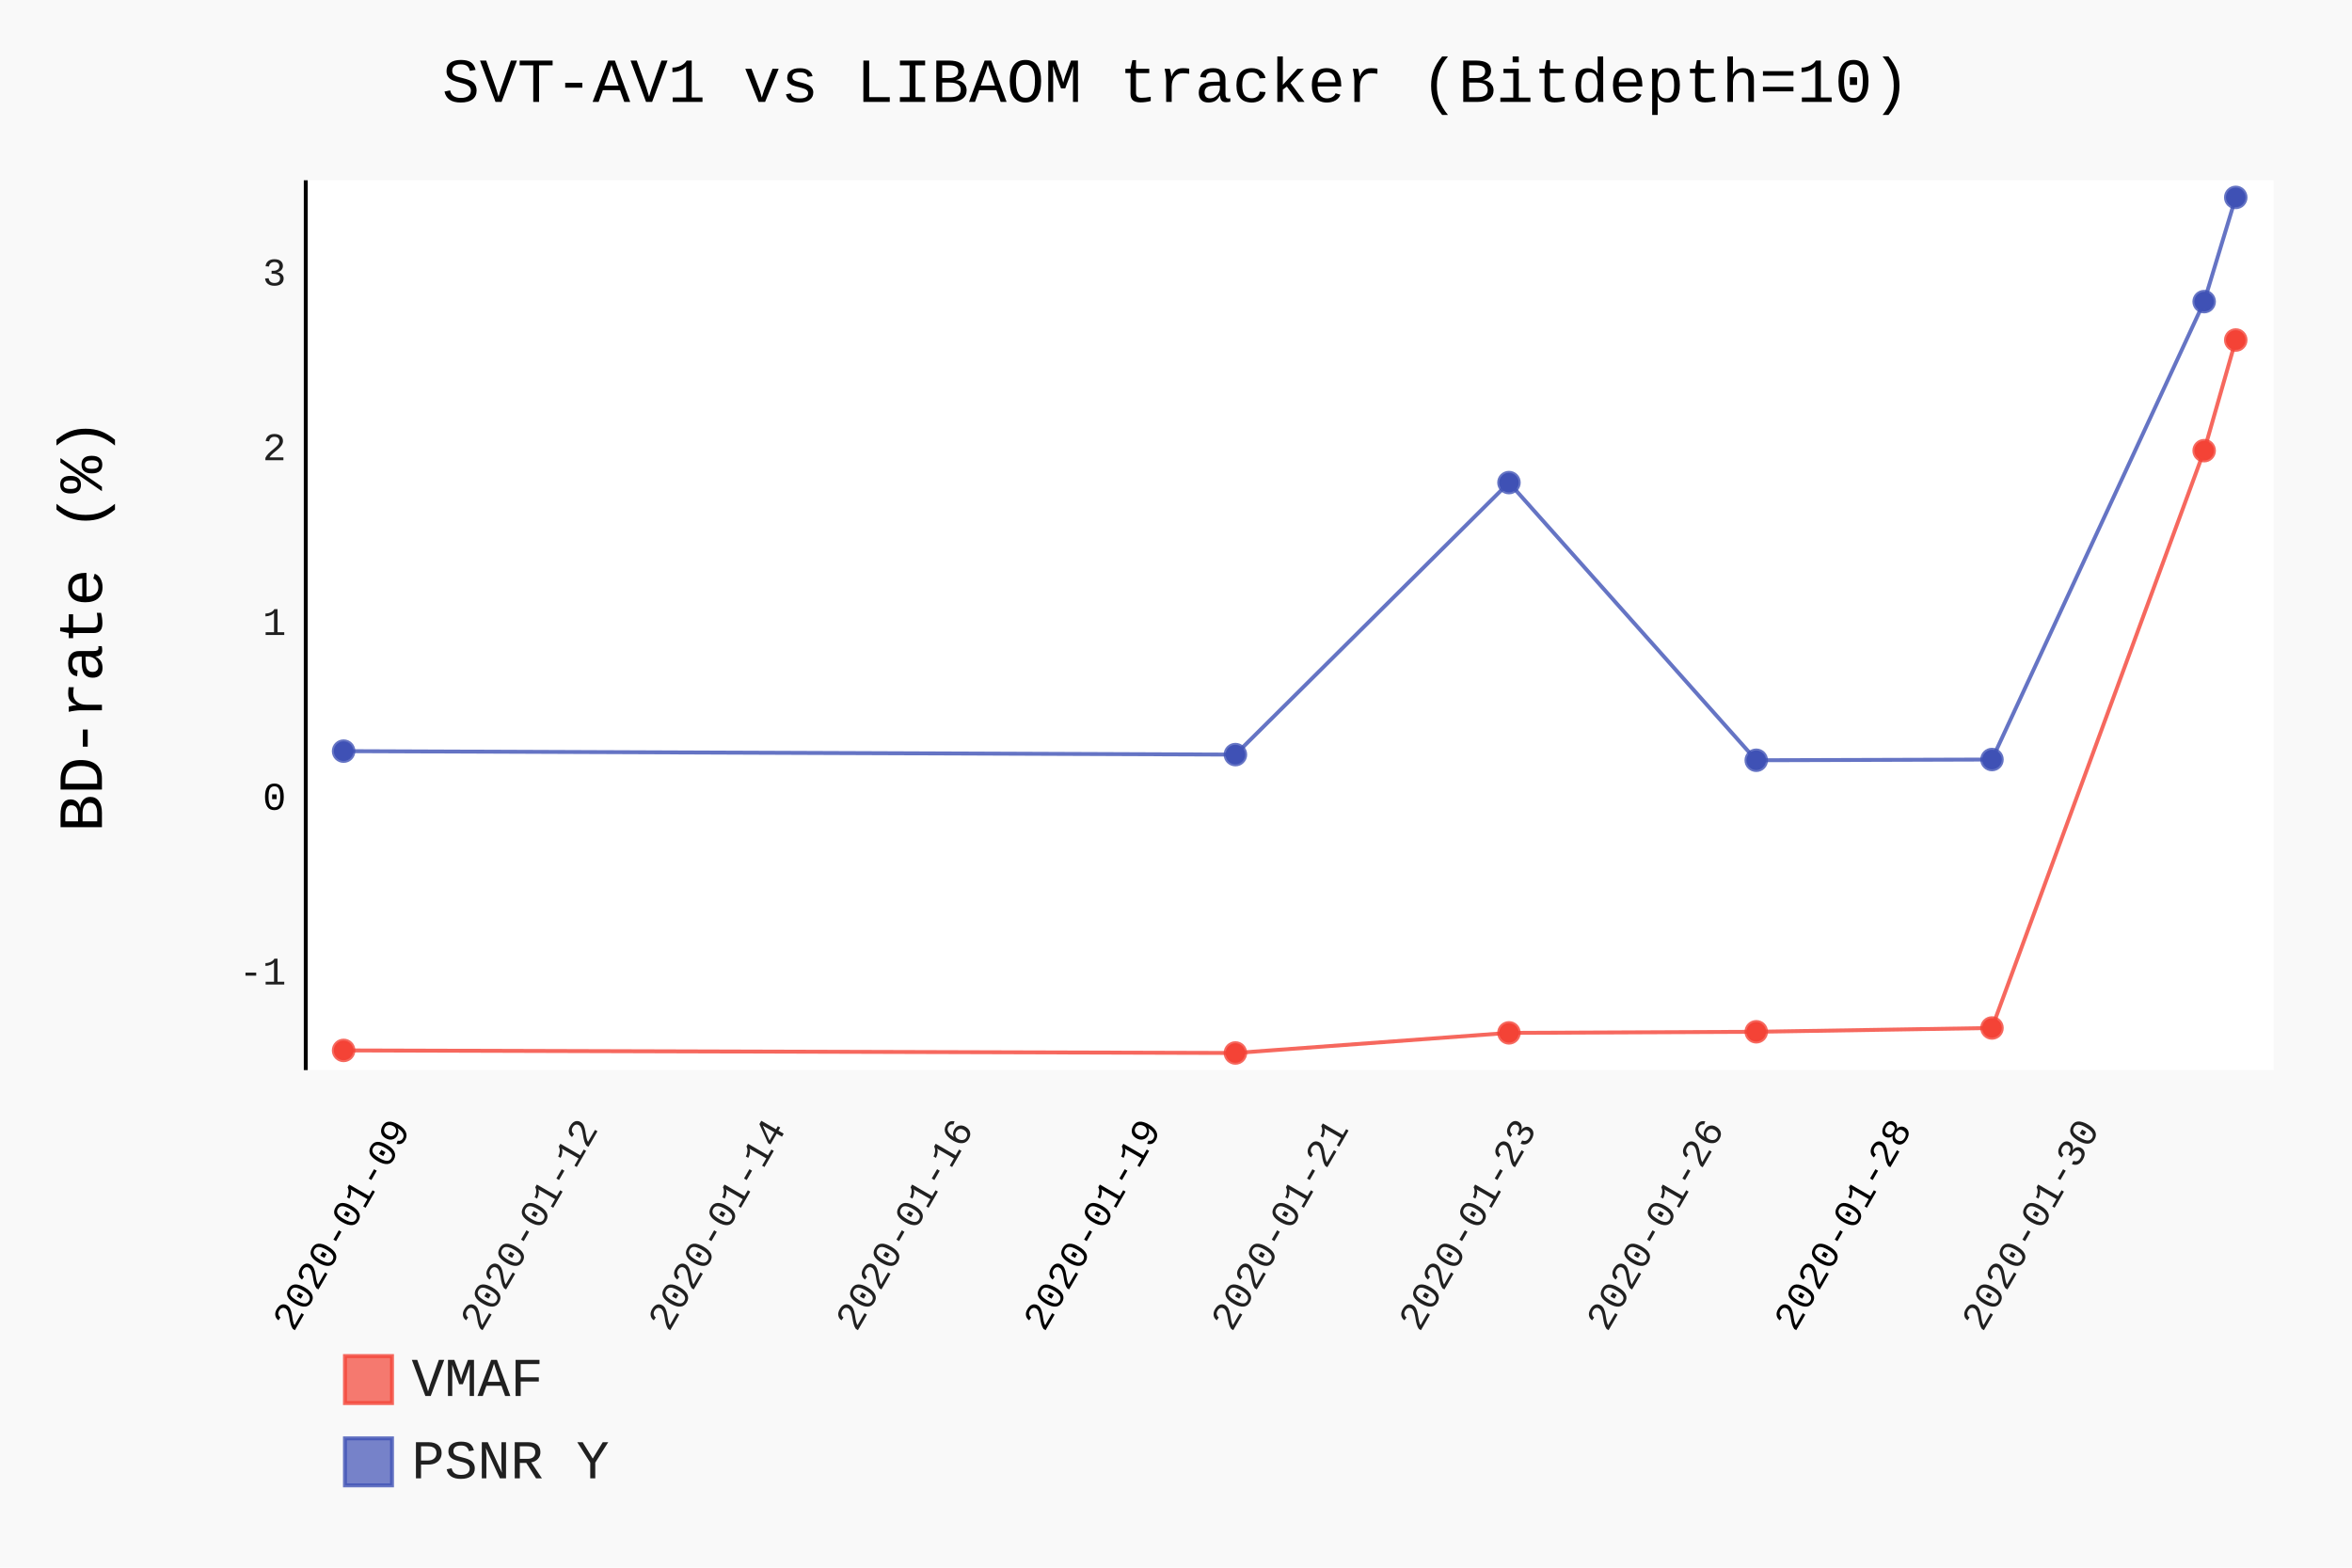
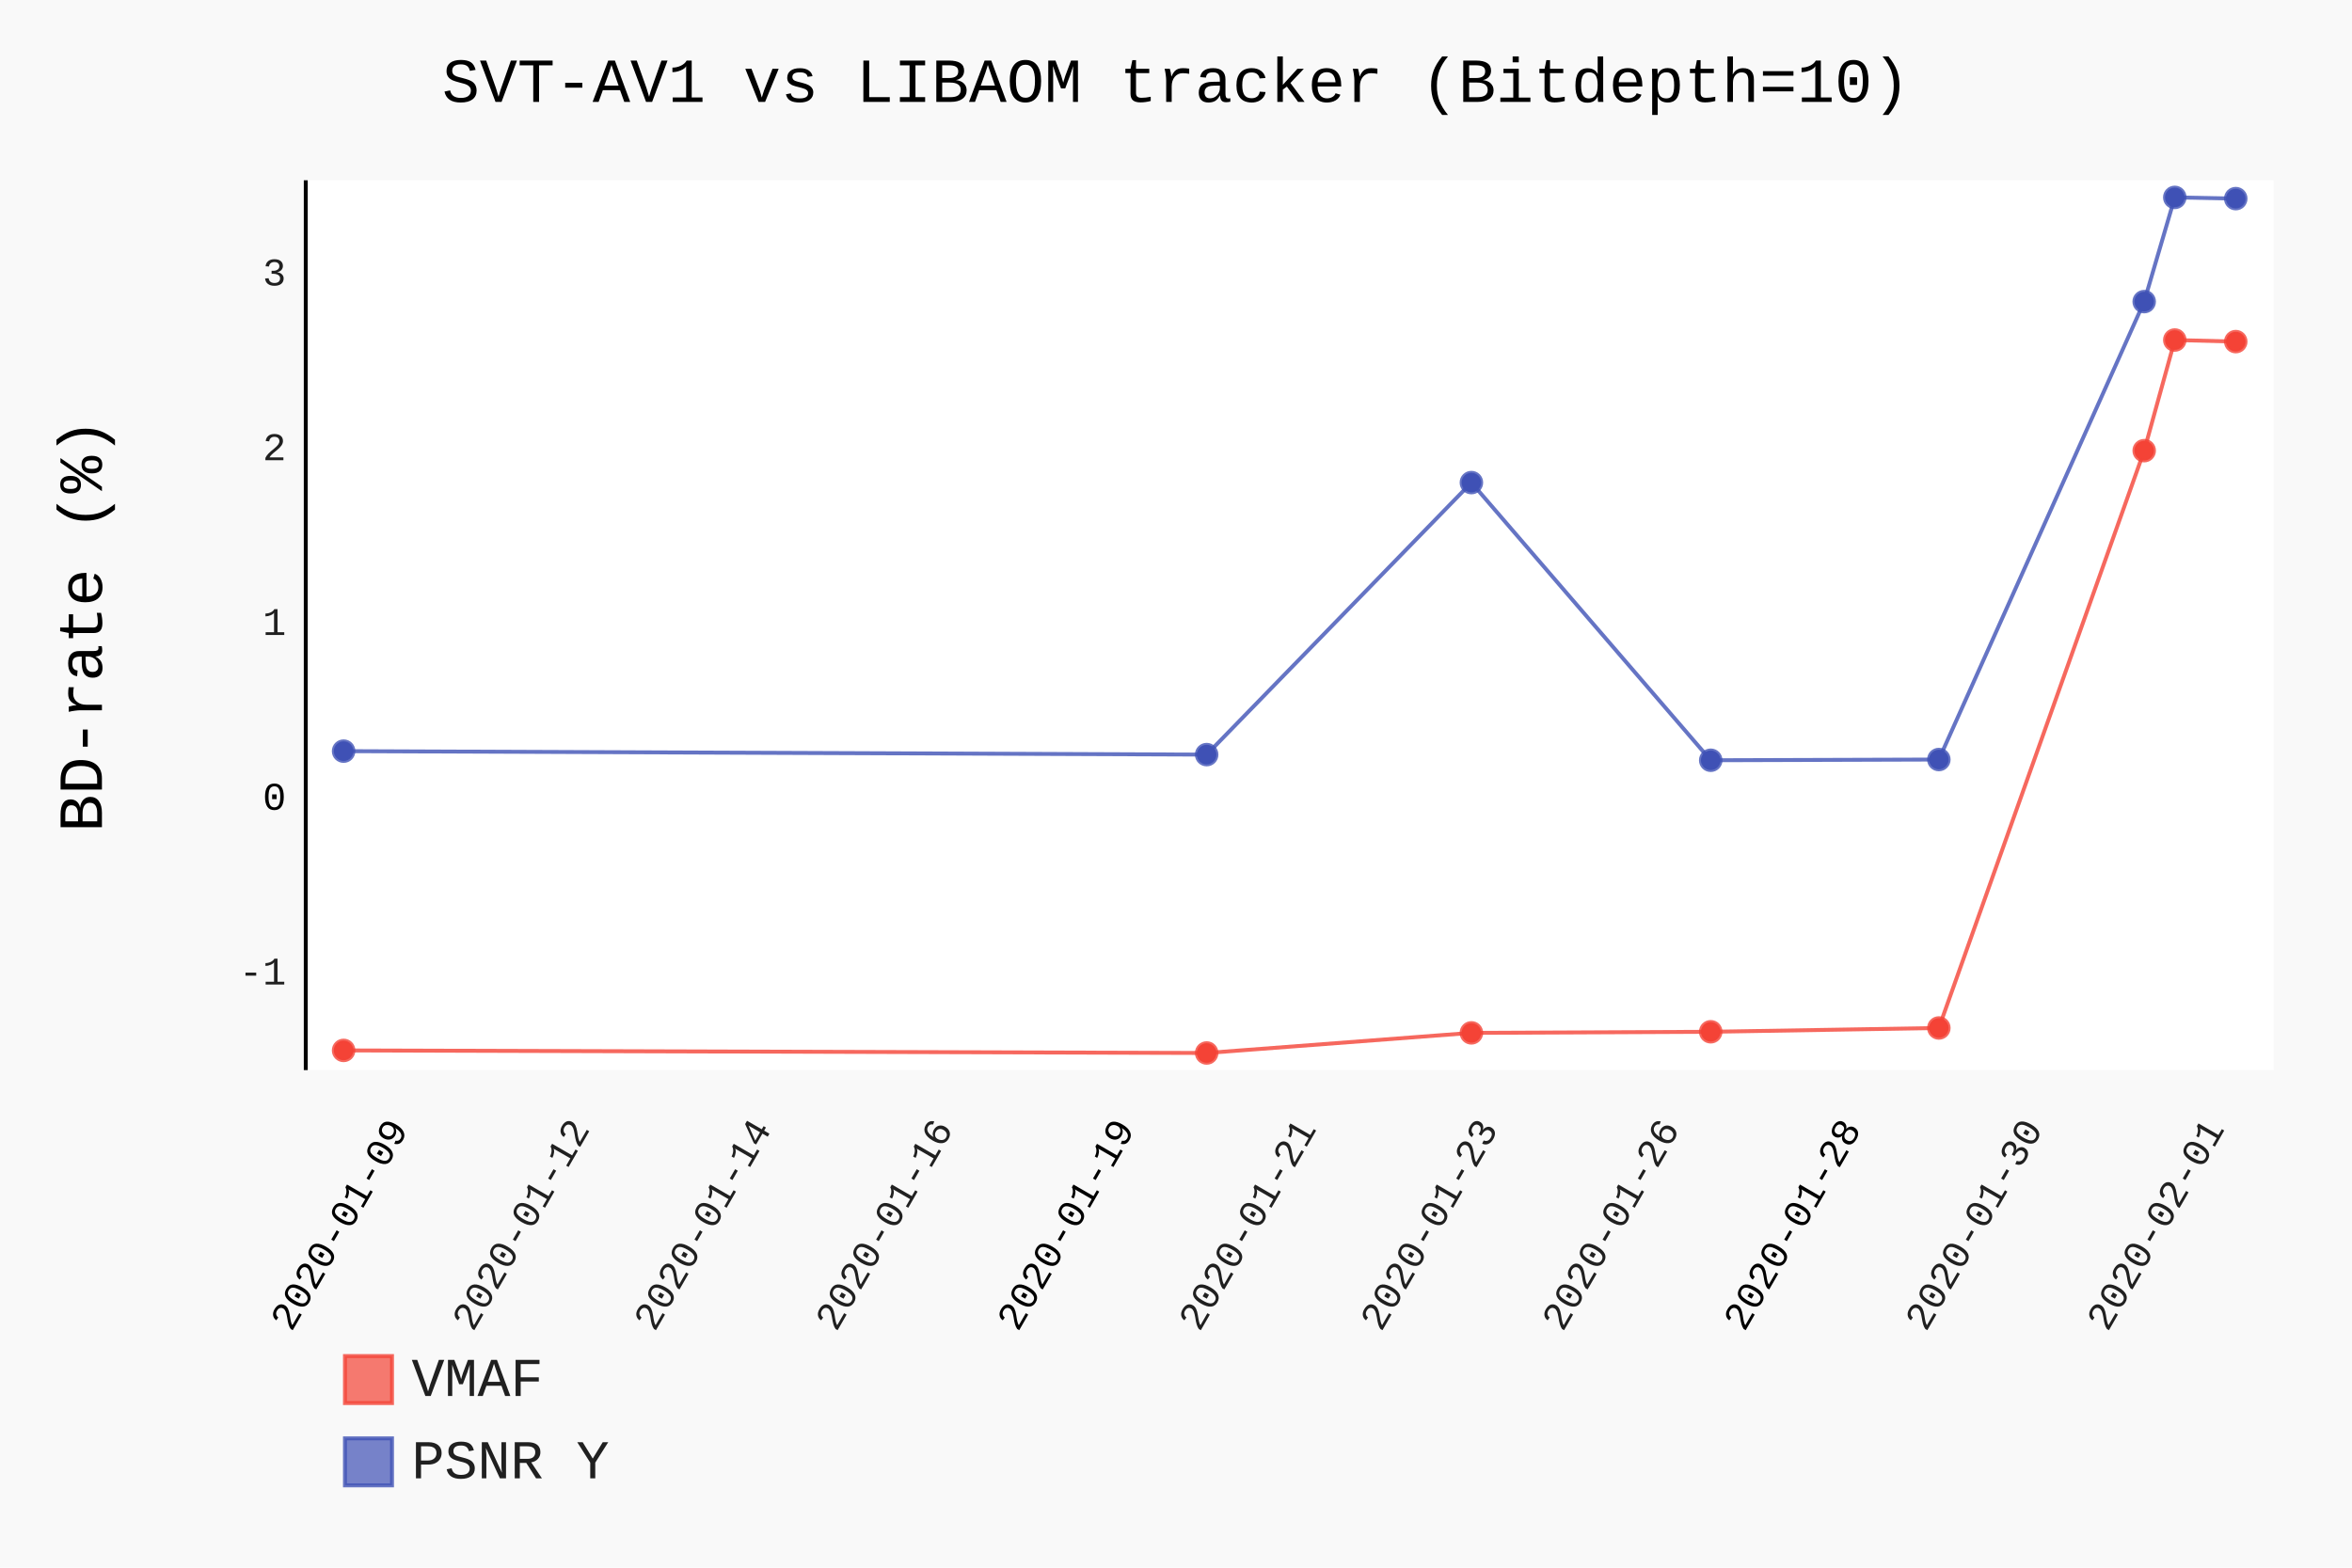
- <svg xmlns="http://www.w3.org/2000/svg" class="pygal-chart" id="chart-18df4bc6-46e8-4cbc-8979-6ac7e7df4463" viewBox="0 0 600 400">
+ <svg xmlns="http://www.w3.org/2000/svg" class="pygal-chart" id="chart-7adabff4-6048-4c47-b528-48dca78afa11" viewBox="0 0 600 400">
  <defs>
-     <style type="text/css">#chart-18df4bc6-46e8-4cbc-8979-6ac7e7df4463{-webkit-user-select:none;-webkit-font-smoothing:antialiased;font-family:Consolas,"Liberation Mono",Menlo,Courier,monospace}#chart-18df4bc6-46e8-4cbc-8979-6ac7e7df4463 .title{font-family:Consolas,"Liberation Mono",Menlo,Courier,monospace;font-size:16px}#chart-18df4bc6-46e8-4cbc-8979-6ac7e7df4463 .legends .legend text{font-family:Consolas,"Liberation Mono",Menlo,Courier,monospace;font-size:14px}#chart-18df4bc6-46e8-4cbc-8979-6ac7e7df4463 .axis text{font-family:Consolas,"Liberation Mono",Menlo,Courier,monospace;font-size:10px}#chart-18df4bc6-46e8-4cbc-8979-6ac7e7df4463 .axis text.major{font-family:Consolas,"Liberation Mono",Menlo,Courier,monospace;font-size:10px}#chart-18df4bc6-46e8-4cbc-8979-6ac7e7df4463 .text-overlay text.value{font-family:Consolas,"Liberation Mono",Menlo,Courier,monospace;font-size:16px}#chart-18df4bc6-46e8-4cbc-8979-6ac7e7df4463 .text-overlay text.label{font-family:Consolas,"Liberation Mono",Menlo,Courier,monospace;font-size:10px}#chart-18df4bc6-46e8-4cbc-8979-6ac7e7df4463 .tooltip{font-family:Consolas,"Liberation Mono",Menlo,Courier,monospace;font-size:14px}#chart-18df4bc6-46e8-4cbc-8979-6ac7e7df4463 text.no_data{font-family:Consolas,"Liberation Mono",Menlo,Courier,monospace;font-size:64px}
- #chart-18df4bc6-46e8-4cbc-8979-6ac7e7df4463{background-color:rgba(249,249,249,1)}#chart-18df4bc6-46e8-4cbc-8979-6ac7e7df4463 path,#chart-18df4bc6-46e8-4cbc-8979-6ac7e7df4463 line,#chart-18df4bc6-46e8-4cbc-8979-6ac7e7df4463 rect,#chart-18df4bc6-46e8-4cbc-8979-6ac7e7df4463 circle{-webkit-transition:150ms;-moz-transition:150ms;transition:150ms}#chart-18df4bc6-46e8-4cbc-8979-6ac7e7df4463 .graph &gt; .background{fill:rgba(249,249,249,1)}#chart-18df4bc6-46e8-4cbc-8979-6ac7e7df4463 .plot &gt; .background{fill:rgba(255,255,255,1)}#chart-18df4bc6-46e8-4cbc-8979-6ac7e7df4463 .graph{fill:rgba(0,0,0,.87)}#chart-18df4bc6-46e8-4cbc-8979-6ac7e7df4463 text.no_data{fill:rgba(0,0,0,1)}#chart-18df4bc6-46e8-4cbc-8979-6ac7e7df4463 .title{fill:rgba(0,0,0,1)}#chart-18df4bc6-46e8-4cbc-8979-6ac7e7df4463 .legends .legend text{fill:rgba(0,0,0,.87)}#chart-18df4bc6-46e8-4cbc-8979-6ac7e7df4463 .legends .legend:hover text{fill:rgba(0,0,0,1)}#chart-18df4bc6-46e8-4cbc-8979-6ac7e7df4463 .axis .line{stroke:rgba(0,0,0,1)}#chart-18df4bc6-46e8-4cbc-8979-6ac7e7df4463 .axis .guide.line{stroke:rgba(0,0,0,.54)}#chart-18df4bc6-46e8-4cbc-8979-6ac7e7df4463 .axis .major.line{stroke:rgba(0,0,0,.87)}#chart-18df4bc6-46e8-4cbc-8979-6ac7e7df4463 .axis text.major{fill:rgba(0,0,0,1)}#chart-18df4bc6-46e8-4cbc-8979-6ac7e7df4463 .axis.y .guides:hover .guide.line,#chart-18df4bc6-46e8-4cbc-8979-6ac7e7df4463 .line-graph .axis.x .guides:hover .guide.line,#chart-18df4bc6-46e8-4cbc-8979-6ac7e7df4463 .stackedline-graph .axis.x .guides:hover .guide.line,#chart-18df4bc6-46e8-4cbc-8979-6ac7e7df4463 .xy-graph .axis.x .guides:hover .guide.line{stroke:rgba(0,0,0,1)}#chart-18df4bc6-46e8-4cbc-8979-6ac7e7df4463 .axis .guides:hover text{fill:rgba(0,0,0,1)}#chart-18df4bc6-46e8-4cbc-8979-6ac7e7df4463 .reactive{fill-opacity:.7;stroke-opacity:.8}#chart-18df4bc6-46e8-4cbc-8979-6ac7e7df4463 .ci{stroke:rgba(0,0,0,.87)}#chart-18df4bc6-46e8-4cbc-8979-6ac7e7df4463 .reactive.active,#chart-18df4bc6-46e8-4cbc-8979-6ac7e7df4463 .active .reactive{fill-opacity:.8;stroke-opacity:.9;stroke-width:4}#chart-18df4bc6-46e8-4cbc-8979-6ac7e7df4463 .ci .reactive.active{stroke-width:1.5}#chart-18df4bc6-46e8-4cbc-8979-6ac7e7df4463 .series text{fill:rgba(0,0,0,1)}#chart-18df4bc6-46e8-4cbc-8979-6ac7e7df4463 .tooltip rect{fill:rgba(255,255,255,1);stroke:rgba(0,0,0,1);-webkit-transition:opacity 150ms;-moz-transition:opacity 150ms;transition:opacity 150ms}#chart-18df4bc6-46e8-4cbc-8979-6ac7e7df4463 .tooltip .label{fill:rgba(0,0,0,.87)}#chart-18df4bc6-46e8-4cbc-8979-6ac7e7df4463 .tooltip .label{fill:rgba(0,0,0,.87)}#chart-18df4bc6-46e8-4cbc-8979-6ac7e7df4463 .tooltip .legend{font-size:.8em;fill:rgba(0,0,0,.54)}#chart-18df4bc6-46e8-4cbc-8979-6ac7e7df4463 .tooltip .x_label{font-size:.6em;fill:rgba(0,0,0,1)}#chart-18df4bc6-46e8-4cbc-8979-6ac7e7df4463 .tooltip .xlink{font-size:.5em;text-decoration:underline}#chart-18df4bc6-46e8-4cbc-8979-6ac7e7df4463 .tooltip .value{font-size:1.5em}#chart-18df4bc6-46e8-4cbc-8979-6ac7e7df4463 .bound{font-size:.5em}#chart-18df4bc6-46e8-4cbc-8979-6ac7e7df4463 .max-value{font-size:.75em;fill:rgba(0,0,0,.54)}#chart-18df4bc6-46e8-4cbc-8979-6ac7e7df4463 .map-element{fill:rgba(255,255,255,1);stroke:rgba(0,0,0,.54) !important}#chart-18df4bc6-46e8-4cbc-8979-6ac7e7df4463 .map-element .reactive{fill-opacity:inherit;stroke-opacity:inherit}#chart-18df4bc6-46e8-4cbc-8979-6ac7e7df4463 .color-0,#chart-18df4bc6-46e8-4cbc-8979-6ac7e7df4463 .color-0 a:visited{stroke:#F44336;fill:#F44336}#chart-18df4bc6-46e8-4cbc-8979-6ac7e7df4463 .color-1,#chart-18df4bc6-46e8-4cbc-8979-6ac7e7df4463 .color-1 a:visited{stroke:#3F51B5;fill:#3F51B5}#chart-18df4bc6-46e8-4cbc-8979-6ac7e7df4463 .text-overlay .color-0 text{fill:black}#chart-18df4bc6-46e8-4cbc-8979-6ac7e7df4463 .text-overlay .color-1 text{fill:black}
- #chart-18df4bc6-46e8-4cbc-8979-6ac7e7df4463 text.no_data{text-anchor:middle}#chart-18df4bc6-46e8-4cbc-8979-6ac7e7df4463 .guide.line{fill:none}#chart-18df4bc6-46e8-4cbc-8979-6ac7e7df4463 .centered{text-anchor:middle}#chart-18df4bc6-46e8-4cbc-8979-6ac7e7df4463 .title{text-anchor:middle}#chart-18df4bc6-46e8-4cbc-8979-6ac7e7df4463 .legends .legend text{fill-opacity:1}#chart-18df4bc6-46e8-4cbc-8979-6ac7e7df4463 .axis.x text{text-anchor:middle}#chart-18df4bc6-46e8-4cbc-8979-6ac7e7df4463 .axis.x:not(.web) text[transform]{text-anchor:start}#chart-18df4bc6-46e8-4cbc-8979-6ac7e7df4463 .axis.x:not(.web) text[transform].backwards{text-anchor:end}#chart-18df4bc6-46e8-4cbc-8979-6ac7e7df4463 .axis.y text{text-anchor:end}#chart-18df4bc6-46e8-4cbc-8979-6ac7e7df4463 .axis.y text[transform].backwards{text-anchor:start}#chart-18df4bc6-46e8-4cbc-8979-6ac7e7df4463 .axis.y2 text{text-anchor:start}#chart-18df4bc6-46e8-4cbc-8979-6ac7e7df4463 .axis.y2 text[transform].backwards{text-anchor:end}#chart-18df4bc6-46e8-4cbc-8979-6ac7e7df4463 .axis .guide.line{stroke-dasharray:4,4}#chart-18df4bc6-46e8-4cbc-8979-6ac7e7df4463 .axis .major.guide.line{stroke-dasharray:6,6}#chart-18df4bc6-46e8-4cbc-8979-6ac7e7df4463 .horizontal .axis.y .guide.line,#chart-18df4bc6-46e8-4cbc-8979-6ac7e7df4463 .horizontal .axis.y2 .guide.line,#chart-18df4bc6-46e8-4cbc-8979-6ac7e7df4463 .vertical .axis.x .guide.line{opacity:0}#chart-18df4bc6-46e8-4cbc-8979-6ac7e7df4463 .horizontal .axis.always_show .guide.line,#chart-18df4bc6-46e8-4cbc-8979-6ac7e7df4463 .vertical .axis.always_show .guide.line{opacity:1 !important}#chart-18df4bc6-46e8-4cbc-8979-6ac7e7df4463 .axis.y .guides:hover .guide.line,#chart-18df4bc6-46e8-4cbc-8979-6ac7e7df4463 .axis.y2 .guides:hover .guide.line,#chart-18df4bc6-46e8-4cbc-8979-6ac7e7df4463 .axis.x .guides:hover .guide.line{opacity:1}#chart-18df4bc6-46e8-4cbc-8979-6ac7e7df4463 .axis .guides:hover text{opacity:1}#chart-18df4bc6-46e8-4cbc-8979-6ac7e7df4463 .nofill{fill:none}#chart-18df4bc6-46e8-4cbc-8979-6ac7e7df4463 .subtle-fill{fill-opacity:.2}#chart-18df4bc6-46e8-4cbc-8979-6ac7e7df4463 .dot{stroke-width:1px;fill-opacity:1}#chart-18df4bc6-46e8-4cbc-8979-6ac7e7df4463 .dot.active{stroke-width:5px}#chart-18df4bc6-46e8-4cbc-8979-6ac7e7df4463 .dot.negative{fill:transparent}#chart-18df4bc6-46e8-4cbc-8979-6ac7e7df4463 text,#chart-18df4bc6-46e8-4cbc-8979-6ac7e7df4463 tspan{stroke:none !important}#chart-18df4bc6-46e8-4cbc-8979-6ac7e7df4463 .series text.active{opacity:1}#chart-18df4bc6-46e8-4cbc-8979-6ac7e7df4463 .tooltip rect{fill-opacity:.95;stroke-width:.5}#chart-18df4bc6-46e8-4cbc-8979-6ac7e7df4463 .tooltip text{fill-opacity:1}#chart-18df4bc6-46e8-4cbc-8979-6ac7e7df4463 .showable{visibility:hidden}#chart-18df4bc6-46e8-4cbc-8979-6ac7e7df4463 .showable.shown{visibility:visible}#chart-18df4bc6-46e8-4cbc-8979-6ac7e7df4463 .gauge-background{fill:rgba(229,229,229,1);stroke:none}#chart-18df4bc6-46e8-4cbc-8979-6ac7e7df4463 .bg-lines{stroke:rgba(249,249,249,1);stroke-width:2px}</style>
+     <style type="text/css">#chart-7adabff4-6048-4c47-b528-48dca78afa11{-webkit-user-select:none;-webkit-font-smoothing:antialiased;font-family:Consolas,"Liberation Mono",Menlo,Courier,monospace}#chart-7adabff4-6048-4c47-b528-48dca78afa11 .title{font-family:Consolas,"Liberation Mono",Menlo,Courier,monospace;font-size:16px}#chart-7adabff4-6048-4c47-b528-48dca78afa11 .legends .legend text{font-family:Consolas,"Liberation Mono",Menlo,Courier,monospace;font-size:14px}#chart-7adabff4-6048-4c47-b528-48dca78afa11 .axis text{font-family:Consolas,"Liberation Mono",Menlo,Courier,monospace;font-size:10px}#chart-7adabff4-6048-4c47-b528-48dca78afa11 .axis text.major{font-family:Consolas,"Liberation Mono",Menlo,Courier,monospace;font-size:10px}#chart-7adabff4-6048-4c47-b528-48dca78afa11 .text-overlay text.value{font-family:Consolas,"Liberation Mono",Menlo,Courier,monospace;font-size:16px}#chart-7adabff4-6048-4c47-b528-48dca78afa11 .text-overlay text.label{font-family:Consolas,"Liberation Mono",Menlo,Courier,monospace;font-size:10px}#chart-7adabff4-6048-4c47-b528-48dca78afa11 .tooltip{font-family:Consolas,"Liberation Mono",Menlo,Courier,monospace;font-size:14px}#chart-7adabff4-6048-4c47-b528-48dca78afa11 text.no_data{font-family:Consolas,"Liberation Mono",Menlo,Courier,monospace;font-size:64px}
+ #chart-7adabff4-6048-4c47-b528-48dca78afa11{background-color:rgba(249,249,249,1)}#chart-7adabff4-6048-4c47-b528-48dca78afa11 path,#chart-7adabff4-6048-4c47-b528-48dca78afa11 line,#chart-7adabff4-6048-4c47-b528-48dca78afa11 rect,#chart-7adabff4-6048-4c47-b528-48dca78afa11 circle{-webkit-transition:150ms;-moz-transition:150ms;transition:150ms}#chart-7adabff4-6048-4c47-b528-48dca78afa11 .graph &gt; .background{fill:rgba(249,249,249,1)}#chart-7adabff4-6048-4c47-b528-48dca78afa11 .plot &gt; .background{fill:rgba(255,255,255,1)}#chart-7adabff4-6048-4c47-b528-48dca78afa11 .graph{fill:rgba(0,0,0,.87)}#chart-7adabff4-6048-4c47-b528-48dca78afa11 text.no_data{fill:rgba(0,0,0,1)}#chart-7adabff4-6048-4c47-b528-48dca78afa11 .title{fill:rgba(0,0,0,1)}#chart-7adabff4-6048-4c47-b528-48dca78afa11 .legends .legend text{fill:rgba(0,0,0,.87)}#chart-7adabff4-6048-4c47-b528-48dca78afa11 .legends .legend:hover text{fill:rgba(0,0,0,1)}#chart-7adabff4-6048-4c47-b528-48dca78afa11 .axis .line{stroke:rgba(0,0,0,1)}#chart-7adabff4-6048-4c47-b528-48dca78afa11 .axis .guide.line{stroke:rgba(0,0,0,.54)}#chart-7adabff4-6048-4c47-b528-48dca78afa11 .axis .major.line{stroke:rgba(0,0,0,.87)}#chart-7adabff4-6048-4c47-b528-48dca78afa11 .axis text.major{fill:rgba(0,0,0,1)}#chart-7adabff4-6048-4c47-b528-48dca78afa11 .axis.y .guides:hover .guide.line,#chart-7adabff4-6048-4c47-b528-48dca78afa11 .line-graph .axis.x .guides:hover .guide.line,#chart-7adabff4-6048-4c47-b528-48dca78afa11 .stackedline-graph .axis.x .guides:hover .guide.line,#chart-7adabff4-6048-4c47-b528-48dca78afa11 .xy-graph .axis.x .guides:hover .guide.line{stroke:rgba(0,0,0,1)}#chart-7adabff4-6048-4c47-b528-48dca78afa11 .axis .guides:hover text{fill:rgba(0,0,0,1)}#chart-7adabff4-6048-4c47-b528-48dca78afa11 .reactive{fill-opacity:.7;stroke-opacity:.8}#chart-7adabff4-6048-4c47-b528-48dca78afa11 .ci{stroke:rgba(0,0,0,.87)}#chart-7adabff4-6048-4c47-b528-48dca78afa11 .reactive.active,#chart-7adabff4-6048-4c47-b528-48dca78afa11 .active .reactive{fill-opacity:.8;stroke-opacity:.9;stroke-width:4}#chart-7adabff4-6048-4c47-b528-48dca78afa11 .ci .reactive.active{stroke-width:1.5}#chart-7adabff4-6048-4c47-b528-48dca78afa11 .series text{fill:rgba(0,0,0,1)}#chart-7adabff4-6048-4c47-b528-48dca78afa11 .tooltip rect{fill:rgba(255,255,255,1);stroke:rgba(0,0,0,1);-webkit-transition:opacity 150ms;-moz-transition:opacity 150ms;transition:opacity 150ms}#chart-7adabff4-6048-4c47-b528-48dca78afa11 .tooltip .label{fill:rgba(0,0,0,.87)}#chart-7adabff4-6048-4c47-b528-48dca78afa11 .tooltip .label{fill:rgba(0,0,0,.87)}#chart-7adabff4-6048-4c47-b528-48dca78afa11 .tooltip .legend{font-size:.8em;fill:rgba(0,0,0,.54)}#chart-7adabff4-6048-4c47-b528-48dca78afa11 .tooltip .x_label{font-size:.6em;fill:rgba(0,0,0,1)}#chart-7adabff4-6048-4c47-b528-48dca78afa11 .tooltip .xlink{font-size:.5em;text-decoration:underline}#chart-7adabff4-6048-4c47-b528-48dca78afa11 .tooltip .value{font-size:1.5em}#chart-7adabff4-6048-4c47-b528-48dca78afa11 .bound{font-size:.5em}#chart-7adabff4-6048-4c47-b528-48dca78afa11 .max-value{font-size:.75em;fill:rgba(0,0,0,.54)}#chart-7adabff4-6048-4c47-b528-48dca78afa11 .map-element{fill:rgba(255,255,255,1);stroke:rgba(0,0,0,.54) !important}#chart-7adabff4-6048-4c47-b528-48dca78afa11 .map-element .reactive{fill-opacity:inherit;stroke-opacity:inherit}#chart-7adabff4-6048-4c47-b528-48dca78afa11 .color-0,#chart-7adabff4-6048-4c47-b528-48dca78afa11 .color-0 a:visited{stroke:#F44336;fill:#F44336}#chart-7adabff4-6048-4c47-b528-48dca78afa11 .color-1,#chart-7adabff4-6048-4c47-b528-48dca78afa11 .color-1 a:visited{stroke:#3F51B5;fill:#3F51B5}#chart-7adabff4-6048-4c47-b528-48dca78afa11 .text-overlay .color-0 text{fill:black}#chart-7adabff4-6048-4c47-b528-48dca78afa11 .text-overlay .color-1 text{fill:black}
+ #chart-7adabff4-6048-4c47-b528-48dca78afa11 text.no_data{text-anchor:middle}#chart-7adabff4-6048-4c47-b528-48dca78afa11 .guide.line{fill:none}#chart-7adabff4-6048-4c47-b528-48dca78afa11 .centered{text-anchor:middle}#chart-7adabff4-6048-4c47-b528-48dca78afa11 .title{text-anchor:middle}#chart-7adabff4-6048-4c47-b528-48dca78afa11 .legends .legend text{fill-opacity:1}#chart-7adabff4-6048-4c47-b528-48dca78afa11 .axis.x text{text-anchor:middle}#chart-7adabff4-6048-4c47-b528-48dca78afa11 .axis.x:not(.web) text[transform]{text-anchor:start}#chart-7adabff4-6048-4c47-b528-48dca78afa11 .axis.x:not(.web) text[transform].backwards{text-anchor:end}#chart-7adabff4-6048-4c47-b528-48dca78afa11 .axis.y text{text-anchor:end}#chart-7adabff4-6048-4c47-b528-48dca78afa11 .axis.y text[transform].backwards{text-anchor:start}#chart-7adabff4-6048-4c47-b528-48dca78afa11 .axis.y2 text{text-anchor:start}#chart-7adabff4-6048-4c47-b528-48dca78afa11 .axis.y2 text[transform].backwards{text-anchor:end}#chart-7adabff4-6048-4c47-b528-48dca78afa11 .axis .guide.line{stroke-dasharray:4,4}#chart-7adabff4-6048-4c47-b528-48dca78afa11 .axis .major.guide.line{stroke-dasharray:6,6}#chart-7adabff4-6048-4c47-b528-48dca78afa11 .horizontal .axis.y .guide.line,#chart-7adabff4-6048-4c47-b528-48dca78afa11 .horizontal .axis.y2 .guide.line,#chart-7adabff4-6048-4c47-b528-48dca78afa11 .vertical .axis.x .guide.line{opacity:0}#chart-7adabff4-6048-4c47-b528-48dca78afa11 .horizontal .axis.always_show .guide.line,#chart-7adabff4-6048-4c47-b528-48dca78afa11 .vertical .axis.always_show .guide.line{opacity:1 !important}#chart-7adabff4-6048-4c47-b528-48dca78afa11 .axis.y .guides:hover .guide.line,#chart-7adabff4-6048-4c47-b528-48dca78afa11 .axis.y2 .guides:hover .guide.line,#chart-7adabff4-6048-4c47-b528-48dca78afa11 .axis.x .guides:hover .guide.line{opacity:1}#chart-7adabff4-6048-4c47-b528-48dca78afa11 .axis .guides:hover text{opacity:1}#chart-7adabff4-6048-4c47-b528-48dca78afa11 .nofill{fill:none}#chart-7adabff4-6048-4c47-b528-48dca78afa11 .subtle-fill{fill-opacity:.2}#chart-7adabff4-6048-4c47-b528-48dca78afa11 .dot{stroke-width:1px;fill-opacity:1}#chart-7adabff4-6048-4c47-b528-48dca78afa11 .dot.active{stroke-width:5px}#chart-7adabff4-6048-4c47-b528-48dca78afa11 .dot.negative{fill:transparent}#chart-7adabff4-6048-4c47-b528-48dca78afa11 text,#chart-7adabff4-6048-4c47-b528-48dca78afa11 tspan{stroke:none !important}#chart-7adabff4-6048-4c47-b528-48dca78afa11 .series text.active{opacity:1}#chart-7adabff4-6048-4c47-b528-48dca78afa11 .tooltip rect{fill-opacity:.95;stroke-width:.5}#chart-7adabff4-6048-4c47-b528-48dca78afa11 .tooltip text{fill-opacity:1}#chart-7adabff4-6048-4c47-b528-48dca78afa11 .showable{visibility:hidden}#chart-7adabff4-6048-4c47-b528-48dca78afa11 .showable.shown{visibility:visible}#chart-7adabff4-6048-4c47-b528-48dca78afa11 .gauge-background{fill:rgba(229,229,229,1);stroke:none}#chart-7adabff4-6048-4c47-b528-48dca78afa11 .bg-lines{stroke:rgba(249,249,249,1);stroke-width:2px}</style>
  </defs>
  <g class="graph datetimeline-graph vertical">
    <rect class="background" height="400" width="600" x="0" y="0" />
    <g class="plot" transform="translate(78, 46)">
      <rect class="background" height="227.038" width="502.0" x="0" y="0" />
      <g class="axis y">
        <g class="guides">
          <text class="" x="-5" y="205.208">-1</text>
        </g>
        <g class="guides">
          <text class="major" x="-5" y="160.613">0</text>
        </g>
        <g class="guides">
          <text class="" x="-5" y="116.018">1</text>
        </g>
        <g class="guides">
          <text class="" x="-5" y="71.424">2</text>
        </g>
        <g class="guides">
          <text class="" x="-5" y="26.829">3</text>
        </g>
      </g>
      <g class="axis x">
        <path class="line" d="M0 0 v227.038" />
        <g class="guides">
-           <path class="major guide line" d="M26.889 0 v227.038" />
-           <text class="major backwards" transform="rotate(300 26.88872 242.0385)" x="26.889" y="242.038">2020-01-09</text>
+           <path class="major guide line" d="M26.333 0 v227.038" />
+           <text class="major backwards" transform="rotate(300 26.33327 242.0385)" x="26.333" y="242.038">2020-01-09</text>
        </g>
        <g class="guides">
-           <path class="guide line" d="M74.763 0 v227.038" />
-           <text class="backwards" transform="rotate(300 74.76337 242.0385)" x="74.763" y="242.038">2020-01-12</text>
+           <path class="guide line" d="M72.665 0 v227.038" />
+           <text class="backwards" transform="rotate(300 72.665 242.0385)" x="72.665" y="242.038">2020-01-12</text>
        </g>
        <g class="guides">
-           <path class="guide line" d="M122.638 0 v227.038" />
-           <text class="backwards" transform="rotate(300 122.638 242.0385)" x="122.638" y="242.038">2020-01-14</text>
+           <path class="guide line" d="M118.997 0 v227.038" />
+           <text class="backwards" transform="rotate(300 118.9967 242.0385)" x="118.997" y="242.038">2020-01-14</text>
        </g>
        <g class="guides">
-           <path class="guide line" d="M170.513 0 v227.038" />
-           <text class="backwards" transform="rotate(300 170.5127 242.0385)" x="170.513" y="242.038">2020-01-16</text>
+           <path class="guide line" d="M165.328 0 v227.038" />
+           <text class="backwards" transform="rotate(300 165.3285 242.0385)" x="165.328" y="242.038">2020-01-16</text>
        </g>
        <g class="guides">
-           <path class="major guide line" d="M218.387 0 v227.038" />
-           <text class="major backwards" transform="rotate(300 218.3873 242.0385)" x="218.387" y="242.038">2020-01-19</text>
+           <path class="major guide line" d="M211.66 0 v227.038" />
+           <text class="major backwards" transform="rotate(300 211.6602 242.0385)" x="211.66" y="242.038">2020-01-19</text>
        </g>
        <g class="guides">
-           <path class="guide line" d="M266.262 0 v227.038" />
-           <text class="backwards" transform="rotate(300 266.262 242.0385)" x="266.262" y="242.038">2020-01-21</text>
+           <path class="guide line" d="M257.992 0 v227.038" />
+           <text class="backwards" transform="rotate(300 257.9919 242.0385)" x="257.992" y="242.038">2020-01-21</text>
        </g>
        <g class="guides">
-           <path class="guide line" d="M314.137 0 v227.038" />
-           <text class="backwards" transform="rotate(300 314.1366 242.0385)" x="314.137" y="242.038">2020-01-23</text>
+           <path class="guide line" d="M304.324 0 v227.038" />
+           <text class="backwards" transform="rotate(300 304.3237 242.0385)" x="304.324" y="242.038">2020-01-23</text>
        </g>
        <g class="guides">
-           <path class="guide line" d="M362.011 0 v227.038" />
-           <text class="backwards" transform="rotate(300 362.0113 242.0385)" x="362.011" y="242.038">2020-01-26</text>
+           <path class="guide line" d="M350.655 0 v227.038" />
+           <text class="backwards" transform="rotate(300 350.6554 242.0385)" x="350.655" y="242.038">2020-01-26</text>
        </g>
        <g class="guides">
-           <path class="major guide line" d="M409.886 0 v227.038" />
-           <text class="major backwards" transform="rotate(300 409.8859 242.0385)" x="409.886" y="242.038">2020-01-28</text>
+           <path class="major guide line" d="M396.987 0 v227.038" />
+           <text class="major backwards" transform="rotate(300 396.9871 242.0385)" x="396.987" y="242.038">2020-01-28</text>
        </g>
        <g class="guides">
-           <path class="guide line" d="M457.761 0 v227.038" />
-           <text class="backwards" transform="rotate(300 457.7606 242.0385)" x="457.761" y="242.038">2020-01-30</text>
+           <path class="guide line" d="M443.319 0 v227.038" />
+           <text class="backwards" transform="rotate(300 443.3188 242.0385)" x="443.319" y="242.038">2020-01-30</text>
+         </g>
+         <g class="guides">
+           <path class="guide line" d="M489.651 0 v227.038" />
+           <text class="backwards" transform="rotate(300 489.6506 242.0385)" x="489.651" y="242.038">2020-02-01</text>
        </g>
      </g>
      <g class="series serie-0 color-0">
-         <path class="line reactive nofill" d="M9.654 222.015 L237.154 222.672 306.939 217.539 370.024 217.26 430.158 216.292 484.285 68.988 492.346 40.759" />
+         <path class="line reactive nofill" d="M9.654 222.015 L229.822 222.672 297.358 217.539 358.409 217.26 416.606 216.292 468.988 68.988 476.79 40.759 492.346 41.164" />
      </g>
      <g class="series serie-1 color-1">
-         <path class="line reactive nofill" d="M9.654 145.656 L237.154 146.541 306.939 77.135 370.024 147.982 430.158 147.798 484.285 30.959 492.346 4.366" />
+         <path class="line reactive nofill" d="M9.654 145.656 L229.822 146.541 297.358 77.135 358.409 147.982 416.606 147.798 468.988 30.959 476.79 4.366 492.346 4.677" />
      </g>
    </g>
    <g class="titles">
      <text class="title plot_title" x="300.0" y="26">SVT-AV1 vs LIBAOM tracker (Bitdepth=10)</text>
      <text class="title" transform="rotate(-90 0 159.5192)" x="0" y="185.519">BD-rate (%)</text>
    </g>
    <g class="plot overlay" transform="translate(78, 46)">
      <g class="series serie-0 color-0">
        <g class="dots">
          <circle class="dot reactive tooltip-trigger" cx="9.654" cy="222.015" r="2.5" />
        </g>
        <g class="dots">
-           <circle class="dot reactive tooltip-trigger" cx="237.154" cy="222.672" r="2.5" />
+           <circle class="dot reactive tooltip-trigger" cx="229.822" cy="222.672" r="2.5" />
        </g>
        <g class="dots">
-           <circle class="dot reactive tooltip-trigger" cx="306.939" cy="217.539" r="2.5" />
+           <circle class="dot reactive tooltip-trigger" cx="297.358" cy="217.539" r="2.5" />
        </g>
        <g class="dots">
-           <circle class="dot reactive tooltip-trigger" cx="370.024" cy="217.26" r="2.5" />
+           <circle class="dot reactive tooltip-trigger" cx="358.409" cy="217.26" r="2.5" />
        </g>
        <g class="dots">
-           <circle class="dot reactive tooltip-trigger" cx="430.158" cy="216.292" r="2.5" />
+           <circle class="dot reactive tooltip-trigger" cx="416.606" cy="216.292" r="2.5" />
        </g>
        <g class="dots">
-           <circle class="dot reactive tooltip-trigger" cx="484.285" cy="68.988" r="2.5" />
+           <circle class="dot reactive tooltip-trigger" cx="468.988" cy="68.988" r="2.5" />
        </g>
        <g class="dots">
-           <circle class="dot reactive tooltip-trigger" cx="492.346" cy="40.759" r="2.5" />
+           <circle class="dot reactive tooltip-trigger" cx="476.79" cy="40.759" r="2.5" />
+         </g>
+         <g class="dots">
+           <circle class="dot reactive tooltip-trigger" cx="492.346" cy="41.164" r="2.5" />
        </g>
      </g>
      <g class="series serie-1 color-1">
        <g class="dots">
          <circle class="dot reactive tooltip-trigger" cx="9.654" cy="145.656" r="2.5" />
        </g>
        <g class="dots">
-           <circle class="dot reactive tooltip-trigger" cx="237.154" cy="146.541" r="2.5" />
+           <circle class="dot reactive tooltip-trigger" cx="229.822" cy="146.541" r="2.5" />
        </g>
        <g class="dots">
-           <circle class="dot reactive tooltip-trigger" cx="306.939" cy="77.135" r="2.5" />
+           <circle class="dot reactive tooltip-trigger" cx="297.358" cy="77.135" r="2.5" />
        </g>
        <g class="dots">
-           <circle class="dot reactive tooltip-trigger" cx="370.024" cy="147.982" r="2.5" />
+           <circle class="dot reactive tooltip-trigger" cx="358.409" cy="147.982" r="2.5" />
        </g>
        <g class="dots">
-           <circle class="dot reactive tooltip-trigger" cx="430.158" cy="147.798" r="2.5" />
+           <circle class="dot reactive tooltip-trigger" cx="416.606" cy="147.798" r="2.5" />
        </g>
        <g class="dots">
-           <circle class="dot reactive tooltip-trigger" cx="484.285" cy="30.959" r="2.5" />
+           <circle class="dot reactive tooltip-trigger" cx="468.988" cy="30.959" r="2.5" />
        </g>
        <g class="dots">
-           <circle class="dot reactive tooltip-trigger" cx="492.346" cy="4.366" r="2.5" />
+           <circle class="dot reactive tooltip-trigger" cx="476.79" cy="4.366" r="2.5" />
+         </g>
+         <g class="dots">
+           <circle class="dot reactive tooltip-trigger" cx="492.346" cy="4.677" r="2.5" />
        </g>
      </g>
    </g>
    <g class="plot text-overlay" transform="translate(78, 46)">
      <g class="series serie-0 color-0" />
      <g class="series serie-1 color-1" />
    </g>
    <g class="plot tooltip-overlay" transform="translate(78, 46)">
      <g class="tooltip" style="opacity: 0" transform="translate(0 0)">
        <rect class="tooltip-box" height="0" rx="0" ry="0" width="0" />
        <g class="text" />
      </g>
    </g>
    <g class="legends" transform="translate(88, 345)">
      <g class="legend reactive activate-serie" id="activate-serie-0">
        <rect class="color-0 reactive" height="12" width="12" x="0.0" y="1.0" />
        <text x="17.0" y="11.2">VMAF</text>
      </g>
      <g class="legend reactive activate-serie" id="activate-serie-1">
        <rect class="color-1 reactive" height="12" width="12" x="0.0" y="22.0" />
        <text x="17.0" y="32.2">PSNR Y</text>
      </g>
    </g>
  </g>
</svg>
